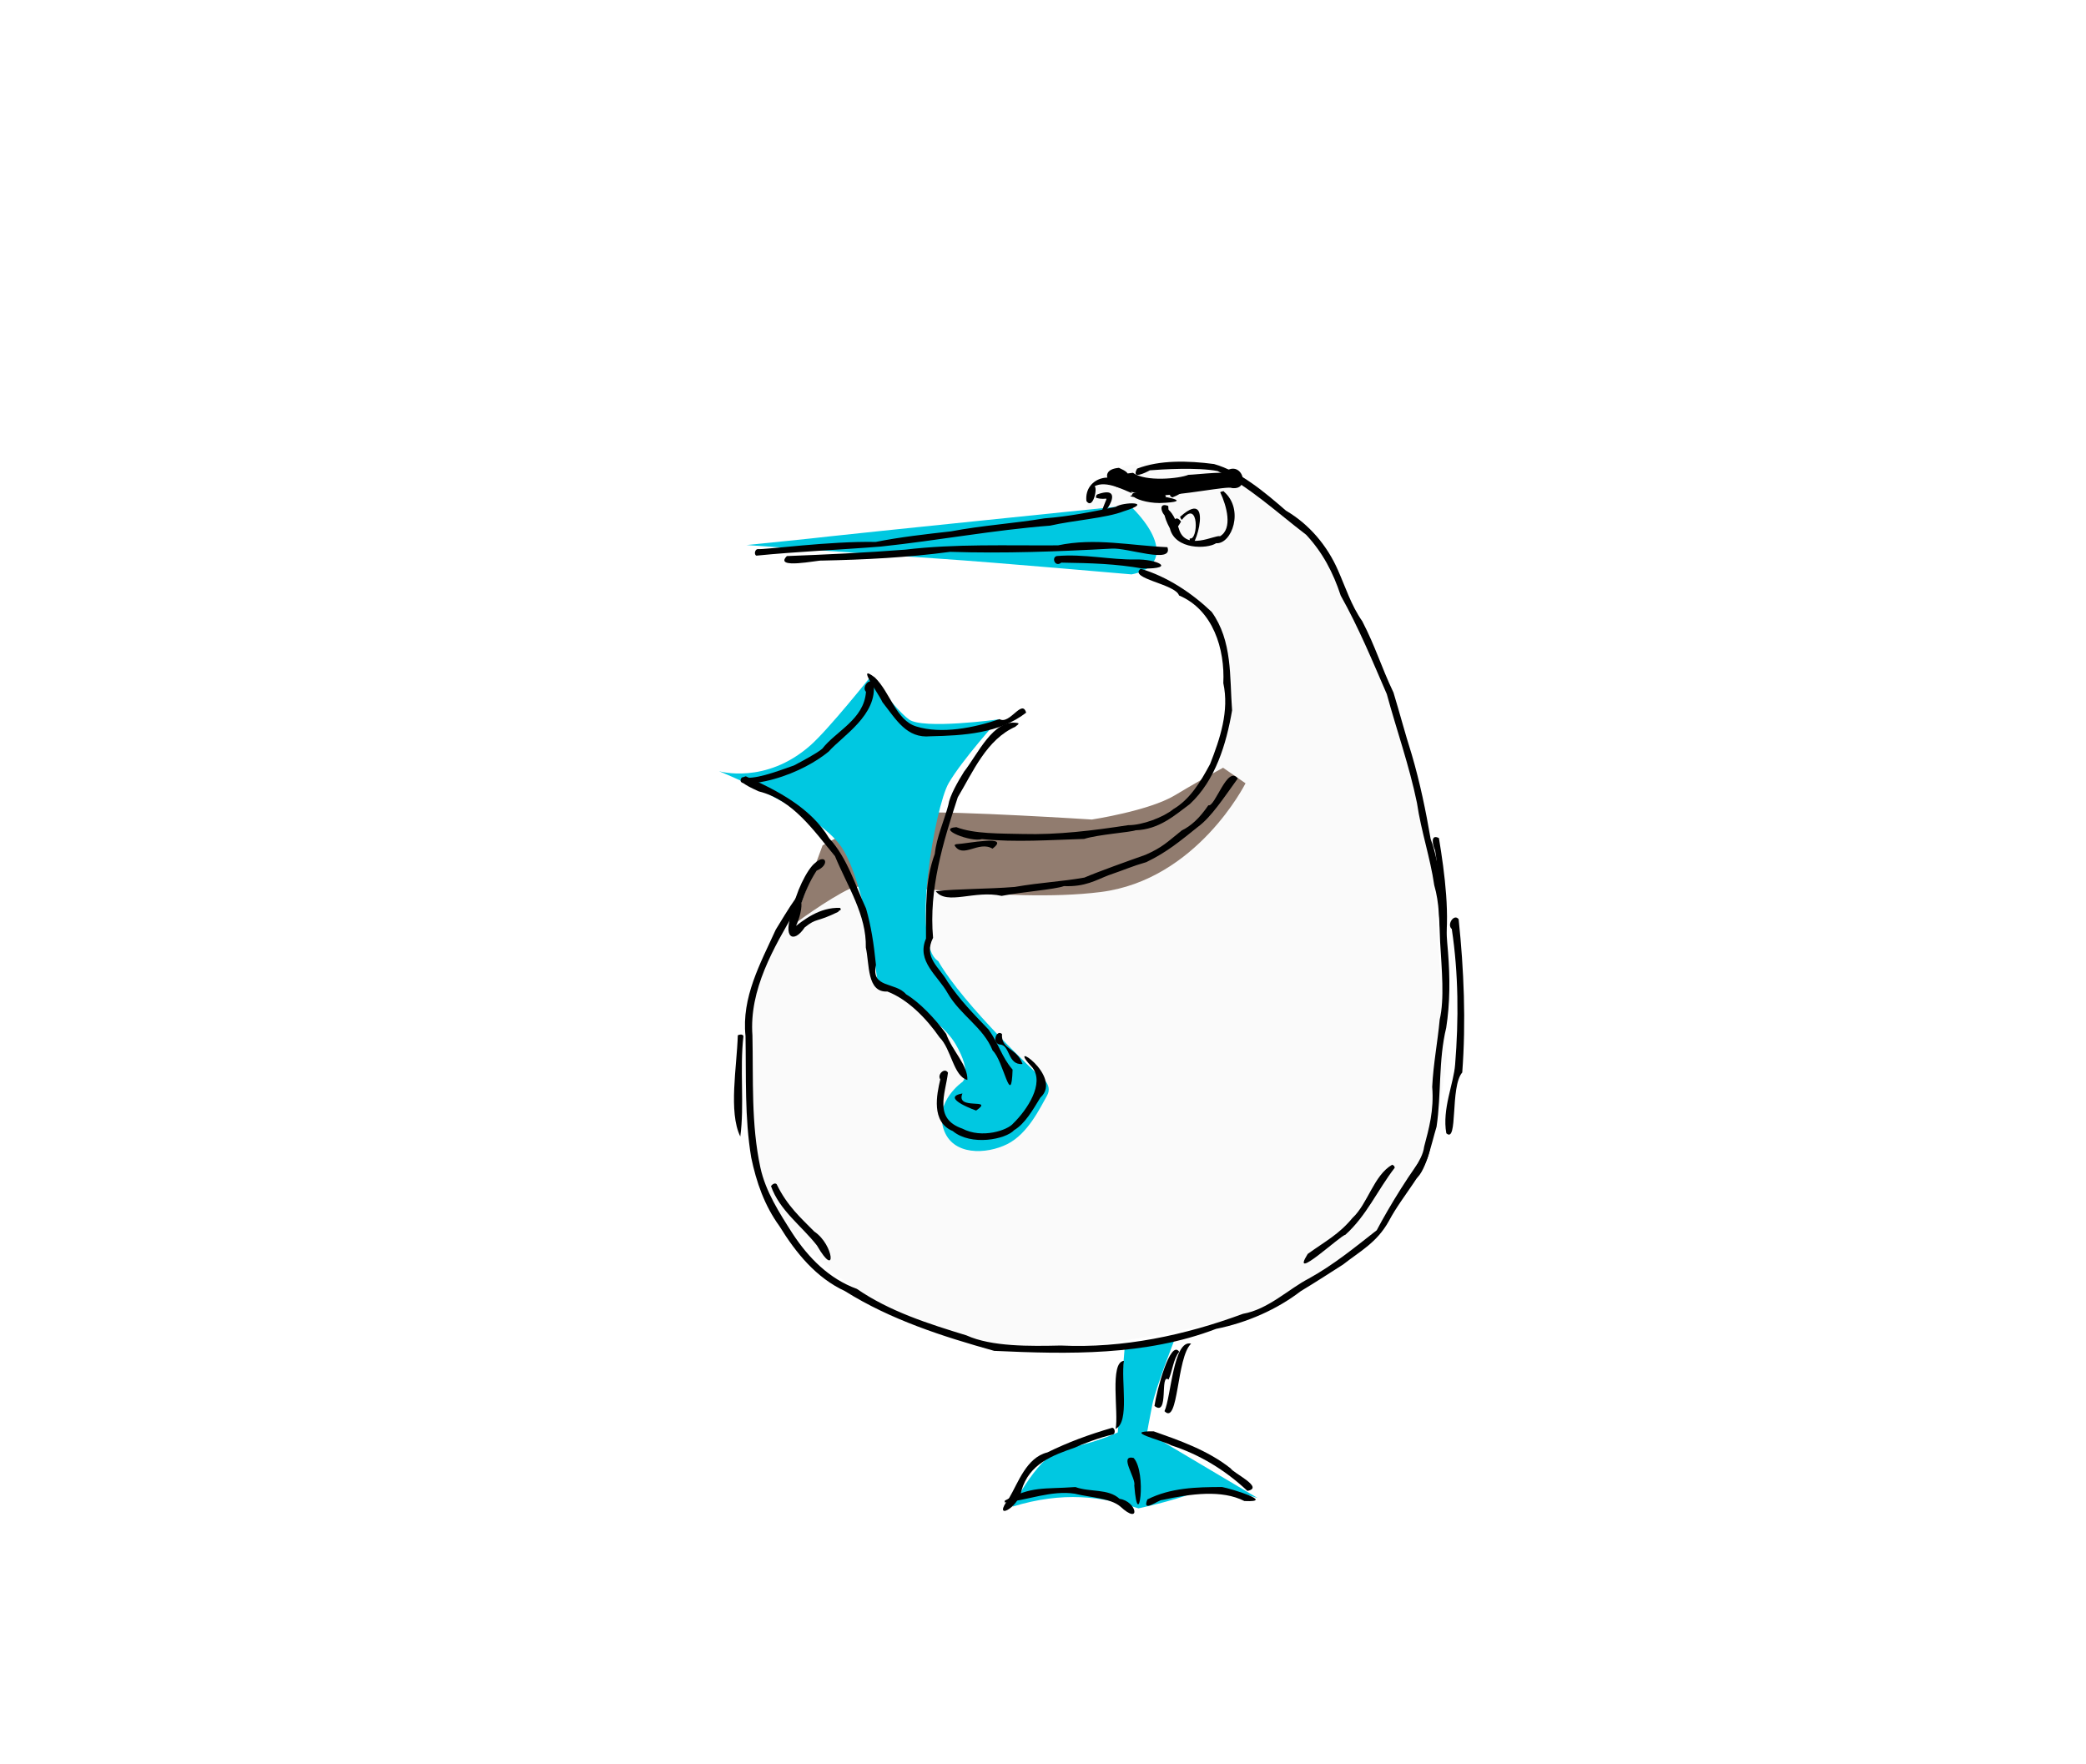
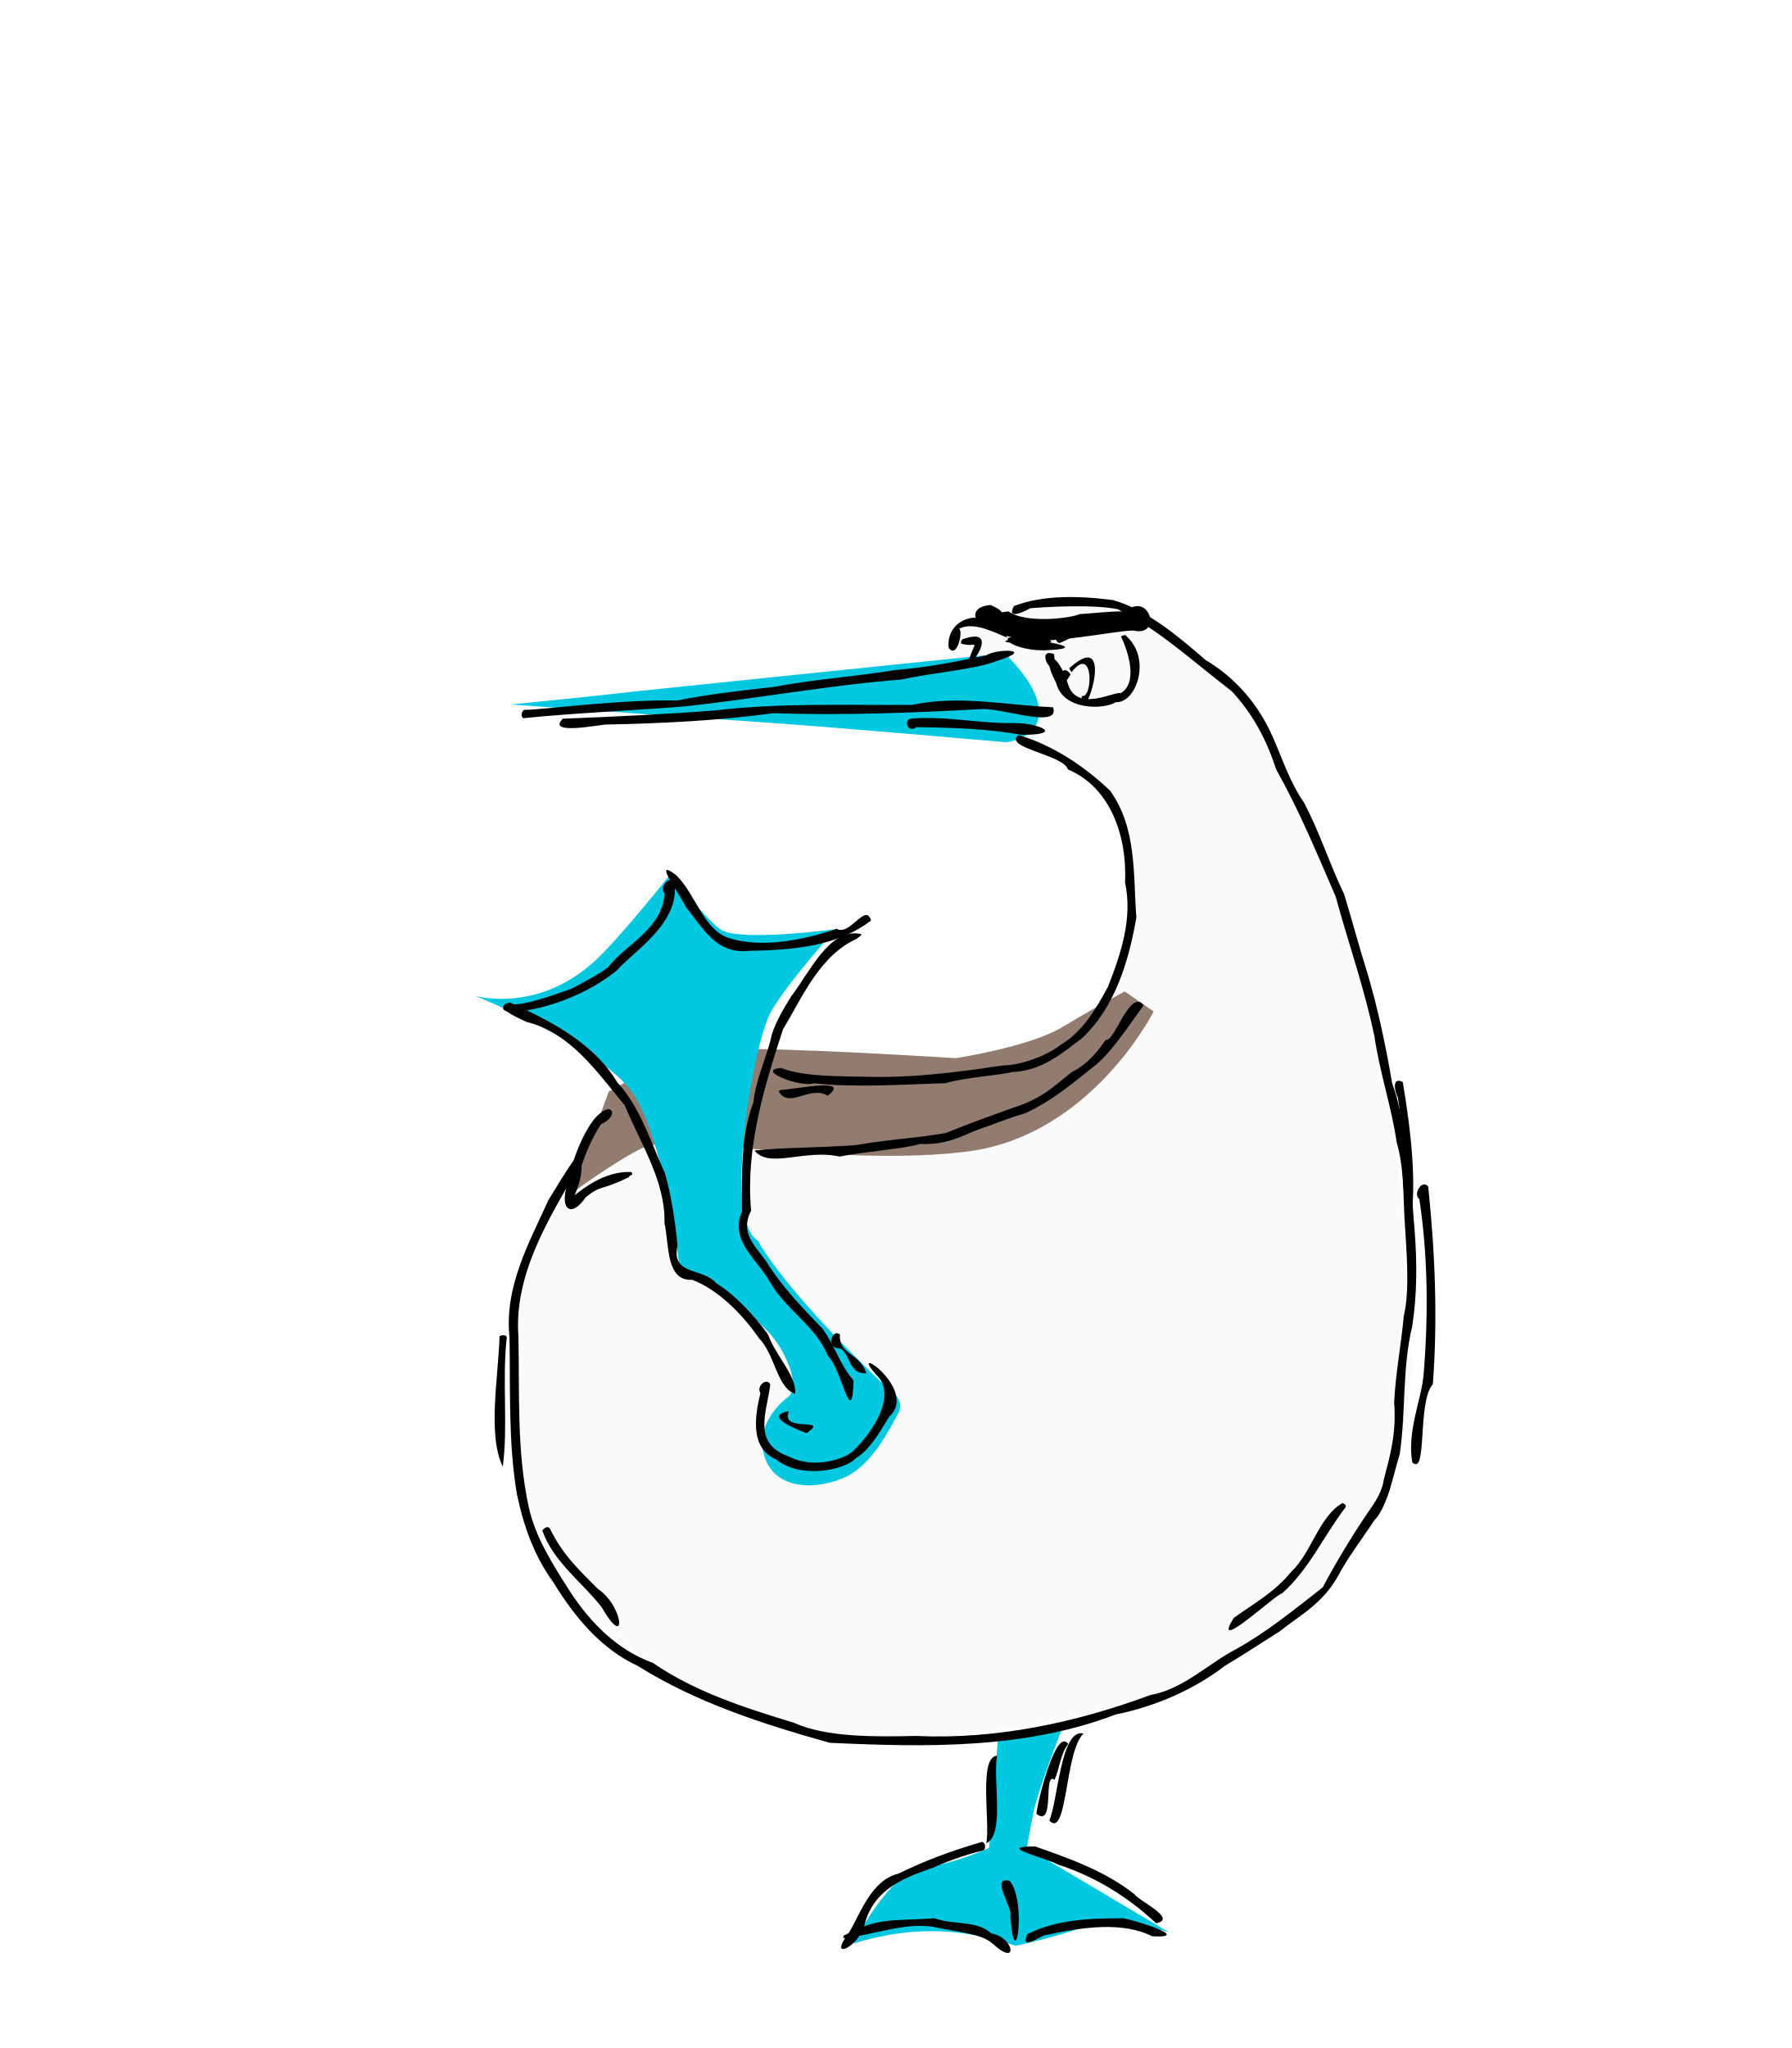
- <svg xmlns="http://www.w3.org/2000/svg" width="840" height="710" viewBox="0 0 222.25 187.854">
+ <svg xmlns="http://www.w3.org/2000/svg" width="560" height="640" viewBox="0 0 148.167 169.333">
  <g>
-     <path d="M123.454 61.378s-8.697-3.148-7.673-7.44c1.217-5.095 5.892-4.522 8.832-4.683 7.94-.434 15.907 8.777 16.743 10.03 13.34 24.633 11.032 37.53 12.787 53.474-1.266 10.339-4.197 20.38-22.552 27.667-29.75 7.265-33.838.659-41.616-3.953-15.706-11.252-10.758-30.683-6.743-37.664 8.954-7.186 25.198-7.434 36.734-6.044 4.76-4.364 10.187-7.615 11.392-17.902-.24-5.692-1.528-10.86-7.904-13.485z" fill="#fafafa" fill-rule="evenodd" />
-     <path d="M132.702 83.45s-5.15 10.3-15.45 11.587c-10.3 1.287-24.28-1.472-26.67-.368-2.391 1.104-6.07 3.863-6.07 3.863l3.127-8.461s5.518-3.31 9.932-3.495c4.414-.184 18.76.736 18.76.736s6.07-.92 8.83-2.575a143.051 143.051 0 0 1 5.15-2.943z" fill="#917c6f" fill-rule="evenodd" />
-     <path d="M110.63 114.533s-7.909-7.357-10.668-12.139c-2.943-1.84-.326-16.466 1.104-18.945 1.427-2.473 5.334-6.805 5.334-6.805s-8.093 1.104-9.565 0c-1.471-1.104-4.046-4.598-4.046-4.598s-4.465 5.612-6.438 7.357c-4.782 4.23-9.748 2.759-9.748 2.759s10.484 4.23 13.06 8.093c2.574 3.862 3.862 14.53 3.862 14.53s6.437 3.31 8.276 6.438c1.84 3.127.736 4.046.736 4.046s-2.943 2.023-2.023 4.966c.92 2.943 4.598 2.76 6.805 1.656 2.207-1.104 3.495-3.863 4.23-5.15.736-1.288-.919-2.208-.919-2.208zM120.378 53.837s-30.532 3.127-32.003 3.31c-1.472.184-8.83.92-8.83.92s15.267 1.104 20.785 1.472c5.518.367 20.232 1.655 20.232 1.655 3.593-.682 3.58-3.67-.184-7.357zM125.16 142.675s-2.023 5.15-2.39 6.989c-.369 1.84-.552 2.943-.552 2.943l11.771 6.99s-4.414-1.472-6.805-.553c-2.391.92-5.886 1.656-5.886 1.656-3.931-1.273-8.034-1.836-13.427-.184 0 0 2.943-5.886 5.702-6.254 2.759-.368 5.518-1.655 5.518-1.655l.735-9.013z" fill="#00c8e1" fill-rule="evenodd" />
-     <g>
-       <path d="M80.723 58.503c.816.072 7.681-.865 12.574-.765 2.583-.52 5.345-.826 8.039-1.13 3.296-.63 6.63-.83 9.945-1.383 2.59-.197 5.092-.695 7.577-1.217.779-.558 4.235-.586.871.462-1.824.724-5.36.96-7.842 1.53-6.017.467-12.014 1.593-18.033 2.229-4.395.354-8.858.528-13.28.97-.256-.138-.14-.677.15-.696zM83.837 59.243c4.231-.164 8.425-.361 12.612-.684 5.319-.636 10.808-.42 16.275-.458 3.94-.835 7.779.033 11.657.196.65 1.853-4.277.02-5.955.153-5.688.31-11.425.529-17.188.342-4.52.606-9.115.838-13.713.933-.337-.061-5.128.97-3.688-.482zM130.413 52.386c2.171 1.897.836 5.601-.843 5.49-.937.62-4.36.721-4.926-1.58-1.448-2.709.022-2.876.949.002.684 2.525 3.928.625 4.383.837 1.397-.803.704-3.262.043-4.661-.117-.039.42-.23.394-.088zM115.75 53.379c-.276-2.579 3.227-3.635 4.857-.832-1.066-.424-3.061-1.535-4.255-.566.786-.985.228 2.558-.602 1.398z" />
-       <path d="M112.595 59.24c2.89-.249 5.688.408 8.408.367 2.167-.067 4.451.99.773.967-2.896-.507-5.516-.585-8.705-.632-.66.537-1.08-.56-.476-.702zM121.533 60.592c2.82.841 5.416 2.555 7.564 4.6 2.226 3.088 1.908 6.938 2.175 10.49-.618 3.603-1.772 7.438-4.503 9.984-1.63 1.213-3.279 2.707-5.777 2.79-.583.22-3.98.444-5.485.922-3.593.106-7.299.385-10.889.016-1.145.368-4.908-1.114-2.726-1.27 1.903.732 4.7.67 7.026.727 3.833.103 7.52-.364 11.285-.938 1.506.01 3.76-.844 4.815-1.712 1.75-1.03 2.879-2.868 3.91-4.802 1.062-2.708 2.055-5.655 1.408-8.62.181-3.61-1.078-7.802-4.719-9.34-.372-1.228-5.436-1.8-4.084-2.846zM84.782 96.944c-2.364 4.06-4.973 8.482-4.615 13.37.102 4.724-.15 9.43.845 14.066.553 2.56 2.008 4.813 3.44 7.052 1.69 2.578 3.89 4.815 6.837 5.88 3.508 2.414 7.629 3.72 11.683 4.958 2.68 1.214 6.75 1.155 10.049 1.081 6.648.313 13.22-1.093 19.408-3.378 2.716-.48 4.903-2.68 7.043-3.773 2.614-1.454 4.773-3.22 7.211-5.132 1.283-2.43 3.676-6.401 5.7-8.84-.284 2.412-2.917 5.04-4.407 7.858-1.286 2.316-3.078 3.217-4.886 4.639-1.351.856-2.794 1.806-4.5 2.833-2.518 1.937-5.72 3.357-9.02 4.017-7.527 2.885-15.739 2.71-23.648 2.344-5.502-1.538-11.035-3.317-15.897-6.366-3.068-1.42-5.22-4.063-6.973-6.911-1.61-2.22-2.465-4.686-3.016-7.323-.71-4.245-.528-8.599-.605-12.933-.44-4.136 1.582-7.74 3.22-11.342.911-1.49 3.937-6.552 2.13-2.1zM79.209 110.383c-.407 3.487.117 7.41-.336 10.699-1.278-2.62-.359-7.438-.265-10.784.176-.085.502-.16.6.085z" />
-       <path d="M121.154 49.926c2.423-.928 5.402-.854 8.195-.488 2.759.784 5.35 2.958 7.663 4.966 2.507 1.466 4.419 3.774 5.535 6.336.813 1.82 1.397 3.73 2.598 5.45 1.422 2.749 1.986 4.783 3.323 7.596.701 2.303 1.198 4.243 1.95 6.614.872 2.978 1.493 5.972 2.008 8.986.556 1.48.795 3.006 1.126 4.904.511 2.144.467 4.437.724 7.13.22 2.733.218 5.46-.192 8.082-.838 3.435-.511 7.06-1.028 10.541-.56 1.824-1.186 5.102-2.42 5.68-.711-.753.88-1.832 1.104-3.583.49-1.861 1.06-3.839.852-6.347.12-2.47.576-4.752.797-7.16.518-2.178.22-5.348.048-8.253-.103-2.316-.066-4.13-.63-6.078-.417-2.908-1.397-5.745-1.84-8.765-.812-3.955-2.177-7.782-3.209-11.58-1.536-3.546-2.991-7.075-4.914-10.506-.805-2.452-1.919-4.587-3.683-6.48-3.093-2.358-6.099-5.162-9.43-6.783-2.123-.424-6.054-.176-7.22-.081-.534.29-2.02 1.015-1.357-.181z" />
-       <path d="M155.41 97.935c.56 5.393.794 10.9.383 16.326-1.315 1.503-.426 7.636-1.698 6.476-.465-2.586.794-5.304.939-7.323.386-4.756.364-9.698-.356-14.441-.57-.456.253-1.692.732-1.038zM153.308 89.288c.632 3.811 1.22 8.39.599 11.91-.961-3.006-.391-7.215-1.01-10.627-.237-.435-.551-1.785.411-1.283zM101 114.283c-.277 2.283-1.546 4.9 1.542 5.963 2.09 1.101 4.828.163 5.413-.562 1.501-1.46 3.34-4.26 2.048-5.938-3.118-3.308 3.395.881.839 3.195-.807 1.322-1.638 2.778-2.782 3.457-.92 1.004-4.615 1.716-6.551.102-2.324-.961-1.711-3.887-1.327-5.503-.363-.527.485-1.317.817-.714zM109.33 75.926c-2.857 2.213-6.663 2.441-10.199 2.516-2.54.246-3.641-1.77-5.115-3.637-.454-1.003-2.87-4.208-.803-2.625 1.637 1.584 2.245 4.553 4.408 5.216 2.694.84 6.17.142 8.869-.78 1.092.632 2.392-2.198 2.84-.69z" />
-       <path d="M93.071 72.798c.465 3.366-3.317 5.61-4.775 7.268-1.256 1.038-3.351 2.247-5.86 2.942-.536.163-4.31 1.08-3.386-.19 1.32.264 3.415-.512 5.536-1.265.863-.453 2.48-1.314 3.022-1.787 1.466-1.888 4.443-3.108 4.658-6.06-.504-.503.416-1.584.805-.908z" />
-       <path d="M79.46 82.705c3.367 1.525 6.913 3.333 8.885 6.607 1.93 2.067 2.843 5.155 3.929 7.484.536 1.864.824 3.743 1.054 6.004-.559 2.53 2.083 1.786 3.21 3.13 1.411.84 3.058 2.553 4.27 4.217.648 1.817 2.325 3.334 2.26 4.907-1.483-.38-1.708-3.29-2.965-4.534-1.447-2.086-3.415-4.06-5.554-4.883-2.219.122-1.896-2.94-2.302-4.687.089-3.46-1.958-6.532-3.284-9.736-2.235-2.666-4.445-5.99-8.126-6.903-.437-.228-2.94-1.2-1.376-1.606zM108.224 77.408c-3.111 1.353-4.554 4.825-6.178 7.53-1.59 4.851-3.095 9.806-2.634 14.976-1.07 2.106.689 3.137 1.538 4.663 1.348 2.003 2.802 3.472 4.373 5.108 1.102 1.518 1.378 2.906 2.563 4.27-.144 4.272-.96-.97-2.124-2.028-.996-2.491-3.44-3.75-4.813-6.146-1.02-1.829-3.34-3.373-2.289-5.788-.004-3.158-.12-6.188.938-9.018.196-1.82.98-3.472 1.439-5.21.153-1.006 1.015-2.483 1.673-3.547 1.487-1.892 3.127-5.637 5.672-5.193.432.046-.312.402-.158.383zM119.748 144.986c-.342 2.097.645 6.54-.887 7.238.347-1.668-.672-7.124.887-7.238zM118.594 152.824c-1.44.315-3.45 1.092-4.083 1.405-2.348.82-4.857 1.7-5.682 4.582-.379 1.968-3.213 3.278-1.32.804.97-1.637 1.84-4.326 4.08-4.876 2.221-1.086 4.317-1.865 6.924-2.63.29.05.353.602.08.715z" />
-       <path d="M107.052 159.88c2.906-1.582 4.066-1.205 7.527-1.452 1.57.573 3.486.135 4.708 1.258 1.847.259 2.319 2.89.079.82-1.047-.894-3.127-.948-4.864-1.37-2.492-.382-5.013.701-7.459.933l.01-.188zM122.25 159.747c2.474-1.248 5.211-1.316 7.954-1.322 1.001.185 5.77 1.652 2.38 1.494-2.42-1.227-5.692-.782-8.756-.113-.353-.058-2.215 1.462-1.579-.059zM132.902 158.838c-2.327-2.184-5.041-3.86-8.119-4.855-1.093-.59-5.267-1.522-1.87-1.493 2.693.955 5.74 1.996 8.21 3.956.3.512 3.626 2.042 1.78 2.392zM123.002 149.788c.218-1.601 1.702-7.173 2.64-5.764-.622.708-.734 2.082-1.136 2.956-.98-.754.082 4.037-1.504 2.808z" />
-       <path d="M120.785 155.33c1.441 1.603.48 8.214.067 2.93.211-.756-1.7-3.315-.067-2.93zM126.907 143.151c-1.573 1.468-1.321 8.77-2.837 7.194.709-1.535.936-7.679 2.837-7.194zM148.6 124.412c-1.864 2.42-2.998 5.111-5.272 7.15-.48.028-5.974 5.18-3.999 2.03 1.897-1.365 3.307-2.067 4.767-3.83 1.648-1.531 2.267-4.548 4.234-5.676l.218.14.052.186zM82.745 126.157c1.133 2.342 2.604 3.617 4.013 5.051 2.11 1.405 2.427 5.197.288 1.49-1.628-2.089-3.989-3.729-4.902-6.335.124-.163.393-.387.601-.206zM119.217 49.844c2.957 1.303-2.379.948 1.494.528 1.328.988 4.971.615 5.896.217.888-.025 5.326-.544 3.453.09 2.13-2.35 3.442 1.634 1.169 1.314-.323-.254-5.54.835-7.867.773-1.533-.027-4.619-.498-3.037-1.063-1.508 1.13-3.848-1.633-1.108-1.86zM124.47 53.905c.29 2.774-1.766-.687.001 0z" />
-       <path d="M124.64 52.654c2.38-2.96 3.086-.67.238.342l-.202-.155-.036-.187zM101.861 89.94c1.172-.044 5.918-1.068 3.883.475-1.488-.894-3.17 1.139-4.057-.373l.174-.101zM131.875 82.938c-1.469 2.026-2.83 4.129-4.263 5.168-1.944 1.55-3.214 2.64-5.479 3.745-1.628.472-2.086.733-4.028 1.397-1.321.51-2.482 1.255-4.749 1.156-.975.363-4.505.62-6.632 1.044-2.89-.647-5.822 1.036-7.028-.5 2.335-.267 5.43-.216 8.408-.454 2.972-.507 4.843-.544 7.43-.997 1.549-.66 4.49-1.709 6.526-2.432 1.788-.788 2.276-1.33 3.856-2.595.953-.464 1.848-1.244 2.828-2.678.707.237 2.026-4.325 3.13-2.854zM89.322 97.139c-2.405 1.186-2.262.602-3.585 1.667-1.191 1.786-2.403 1.113-1.308-1.726.269-1.841 1.56-4.5 2.416-5.141 1.158-1.059 1.606.227.159.819-.815 1.263-1.216 2.315-1.616 3.444.099 1.832-1.642 4.47-1.018 2.79 1.252-.994 2.945-2.347 5.125-2.269.274.284-.187.255-.173.416zM125.774 55.027c4.02-3.573.954 5.588.982 2.33.92.32 1.027-4.316-.817-1.997-.01.139-.3-.345-.165-.333zM125.83 55.574c-1.32 2.398-1.035-1.457 0 0z" />
-       <path d="M122.425 52.528c5.229.977-5.798.411-.519.115 1.802.148 5.782.81 1.634.95-2.812-.027-4.638-1.65-.492-.987 3.414.03-1.858 1.569-.623-.078zM106.756 110.158c-.106 1.704 1.588 1.459 2.19 3.201-1.638.145-1.285-2.074-2.447-2.078-.854-.178-.33-1.637.257-1.123zM102.54 116.498c-.78 1.867 3.48.403 1.465 1.817.266.104-4.006-1.371-1.464-1.817zM116.936 52.663c3.648-1.284-.411 3.81.642 1.286.512-1.356.464-.536-.798-.917-.053-.13.022-.32.156-.37z" />
+     <path d="M86.16 61.558s-8.697-3.148-7.673-7.44c1.217-5.095 5.892-4.522 8.832-4.682 7.94-.435 15.907 8.776 16.742 10.03 13.34 24.632 11.033 37.53 12.788 53.473-1.266 10.339-4.197 20.38-22.552 27.667-29.75 7.265-33.838.659-41.616-3.952C36.974 125.4 41.923 105.97 45.938 98.99c8.954-7.186 25.197-7.435 36.734-6.045 4.76-4.363 10.187-7.615 11.392-17.902-.24-5.692-1.528-10.86-7.905-13.485z" fill="#fafafa" fill-rule="evenodd" />
+     <path d="M95.407 83.63s-5.15 10.3-15.45 11.587c-10.3 1.288-24.278-1.471-26.67-.368-2.39 1.104-6.07 3.863-6.07 3.863l3.128-8.46s5.518-3.312 9.932-3.495c4.414-.184 18.76.735 18.76.735s6.07-.92 8.83-2.575a143.051 143.051 0 0 1 5.15-2.943z" fill="#917c6f" fill-rule="evenodd" />
+     <path d="M73.336 114.714s-7.91-7.357-10.668-12.14c-2.943-1.839-.326-16.466 1.103-18.944 1.427-2.474 5.334-6.806 5.334-6.806s-8.092 1.104-9.564 0c-1.471-1.103-4.046-4.598-4.046-4.598s-4.465 5.612-6.438 7.357c-4.782 4.23-9.748 2.76-9.748 2.76s10.484 4.23 13.059 8.092c2.575 3.863 3.862 14.53 3.862 14.53s6.438 3.311 8.277 6.438c1.84 3.127.736 4.047.736 4.047s-2.943 2.023-2.023 4.966c.92 2.942 4.598 2.759 6.805 1.655 2.207-1.104 3.495-3.863 4.23-5.15.736-1.288-.92-2.207-.92-2.207zM83.084 54.017s-30.532 3.127-32.004 3.31c-1.471.185-8.828.92-8.828.92s15.266 1.104 20.784 1.472c5.518.368 20.232 1.655 20.232 1.655 3.593-.682 3.58-3.67-.184-7.357zM87.866 142.855s-2.023 5.15-2.39 6.99c-.369 1.839-.553 2.942-.553 2.942l11.772 6.99s-4.414-1.472-6.806-.552c-2.39.92-5.885 1.655-5.885 1.655-3.931-1.273-8.034-1.836-13.427-.184 0 0 2.943-5.886 5.702-6.253 2.759-.368 5.518-1.656 5.518-1.656l.735-9.012z" fill="#00c8e1" fill-rule="evenodd" />
+     <g stroke-width=".573">
+       <path d="M43.429 58.683c.816.073 7.68-.865 12.574-.765 2.583-.519 5.345-.826 8.039-1.129 3.296-.631 6.63-.831 9.945-1.384 2.59-.197 5.092-.695 7.576-1.217.78-.558 4.236-.586.872.462-1.824.725-5.36.96-7.843 1.53-6.016.468-12.013 1.593-18.032 2.23-4.395.354-8.858.527-13.28.97-.257-.138-.14-.678.149-.697zM46.543 59.424c4.231-.165 8.425-.362 12.612-.685 5.319-.636 10.808-.419 16.274-.458 3.94-.835 7.78.033 11.658.196.65 1.853-4.277.021-5.955.154-5.688.31-11.425.528-17.188.34-4.52.608-9.116.84-13.713.934-.337-.061-5.128.97-3.688-.481zM93.119 52.566c2.171 1.897.836 5.601-.843 5.49-.937.62-4.36.721-4.926-1.58-1.448-2.709.021-2.875.948.002.685 2.526 3.929.625 4.383.838 1.398-.804.704-3.263.043-4.662-.116-.038.42-.23.395-.088zM78.456 53.559c-.277-2.578 3.226-3.634 4.857-.832-1.066-.424-3.062-1.534-4.255-.566.786-.984.228 2.559-.602 1.398z" />
+       <path d="M75.301 59.42c2.89-.249 5.688.409 8.408.368 2.167-.068 4.451.99.773.967-2.896-.507-5.516-.586-8.705-.633-.661.537-1.08-.56-.476-.701zM84.239 60.772c2.82.841 5.416 2.555 7.564 4.6 2.226 3.089 1.908 6.938 2.175 10.49-.619 3.604-1.772 7.438-4.503 9.984-1.63 1.213-3.28 2.708-5.777 2.79-.583.22-3.98.444-5.486.922-3.592.106-7.298.385-10.888.016-1.146.368-4.909-1.113-2.726-1.27 1.903.732 4.7.67 7.026.727 3.833.103 7.52-.364 11.285-.937 1.506.01 3.76-.845 4.815-1.712 1.75-1.03 2.879-2.87 3.91-4.802 1.062-2.708 2.055-5.655 1.408-8.62.18-3.611-1.078-7.803-4.719-9.34-.372-1.23-5.436-1.8-4.084-2.847zM47.488 97.125c-2.365 4.06-4.973 8.482-4.615 13.37.102 4.724-.15 9.43.844 14.065.554 2.56 2.009 4.813 3.44 7.052 1.691 2.578 3.891 4.815 6.838 5.88 3.507 2.414 7.628 3.72 11.683 4.958 2.68 1.214 6.75 1.155 10.049 1.082 6.648.312 13.22-1.093 19.408-3.38 2.716-.479 4.903-2.678 7.043-3.771 2.614-1.454 4.772-3.222 7.211-5.133 1.283-2.43 3.676-6.4 5.7-8.84-.284 2.412-2.917 5.04-4.407 7.858-1.286 2.316-3.078 3.218-4.886 4.64-1.352.855-2.794 1.805-4.5 2.832-2.518 1.937-5.72 3.357-9.02 4.017-7.527 2.885-15.74 2.71-23.648 2.344-5.502-1.537-11.036-3.316-15.897-6.365-3.068-1.421-5.22-4.064-6.973-6.912-1.61-2.22-2.465-4.686-3.016-7.323-.71-4.245-.528-8.598-.605-12.933-.44-4.135 1.582-7.74 3.22-11.342.91-1.49 3.937-6.552 2.13-2.1zM41.914 110.563c-.406 3.487.117 7.41-.335 10.699-1.278-2.62-.359-7.438-.265-10.784.175-.085.502-.16.6.085z" />
+       <path d="M83.86 50.106c2.423-.928 5.402-.853 8.195-.487 2.759.783 5.35 2.957 7.663 4.965 2.506 1.466 4.419 3.774 5.535 6.337.813 1.819 1.397 3.728 2.598 5.45 1.422 2.748 1.985 4.782 3.323 7.595.701 2.303 1.197 4.244 1.95 6.614.872 2.978 1.493 5.972 2.008 8.986.556 1.48.795 3.007 1.126 4.905.511 2.143.467 4.436.724 7.13.22 2.733.217 5.459-.193 8.081-.837 3.435-.51 7.06-1.028 10.542-.56 1.823-1.185 5.101-2.42 5.68-.71-.754.88-1.833 1.105-3.584.49-1.86 1.06-3.839.852-6.347.12-2.47.576-4.752.797-7.16.518-2.178.22-5.347.048-8.253-.104-2.316-.066-4.13-.63-6.077-.417-2.909-1.397-5.745-1.841-8.765-.811-3.955-2.176-7.783-3.208-11.58-1.536-3.547-2.991-7.076-4.914-10.506-.805-2.453-1.919-4.588-3.683-6.48-3.093-2.359-6.1-5.163-9.43-6.784-2.123-.424-6.054-.176-7.22-.08-.534.29-2.02 1.014-1.357-.182z" />
+       <path d="M118.116 98.115c.56 5.393.794 10.9.382 16.326-1.314 1.504-.425 7.636-1.697 6.476-.465-2.586.793-5.304.938-7.323.387-4.755.365-9.697-.355-14.44-.57-.457.252-1.692.732-1.039zM116.014 89.468c.631 3.812 1.22 8.39.599 11.91-.962-3.005-.392-7.215-1.01-10.626-.237-.435-.551-1.785.411-1.284zM63.705 114.464c-.276 2.282-1.545 4.9 1.543 5.962 2.09 1.102 4.827.164 5.413-.562 1.5-1.46 3.34-4.26 2.047-5.938-3.117-3.308 3.396.882.84 3.196-.807 1.321-1.638 2.777-2.782 3.456-.92 1.004-4.616 1.717-6.551.102-2.324-.96-1.711-3.886-1.327-5.503-.363-.527.485-1.316.817-.713zM72.036 76.106c-2.857 2.214-6.663 2.442-10.2 2.516-2.54.246-3.64-1.77-5.114-3.637-.454-1.002-2.87-4.207-.803-2.625 1.637 1.584 2.244 4.553 4.408 5.216 2.694.84 6.17.142 8.869-.78 1.092.632 2.391-2.198 2.84-.69z" />
+       <path d="M55.777 72.978c.465 3.366-3.317 5.61-4.775 7.268-1.256 1.039-3.351 2.248-5.86 2.942-.536.163-4.31 1.08-3.386-.189 1.32.264 3.415-.513 5.536-1.265.863-.453 2.479-1.315 3.022-1.788 1.466-1.888 4.443-3.108 4.658-6.06-.504-.503.416-1.583.805-.908z" />
+       <path d="M42.166 82.885c3.367 1.526 6.913 3.333 8.885 6.607 1.929 2.068 2.843 5.156 3.928 7.485.537 1.863.825 3.743 1.055 6.003-.559 2.53 2.083 1.787 3.21 3.13 1.41.84 3.057 2.553 4.27 4.218.647 1.816 2.325 3.333 2.26 4.906-1.483-.38-1.708-3.289-2.965-4.534-1.447-2.086-3.415-4.06-5.555-4.883-2.218.122-1.896-2.939-2.301-4.687.089-3.46-1.958-6.531-3.284-9.736-2.235-2.666-4.446-5.99-8.126-6.902-.437-.229-2.94-1.201-1.377-1.607zM70.93 77.588c-3.111 1.353-4.554 4.825-6.178 7.53-1.59 4.852-3.095 9.806-2.635 14.977-1.07 2.105.69 3.136 1.539 4.662 1.348 2.003 2.802 3.473 4.373 5.108 1.102 1.519 1.378 2.906 2.563 4.27-.144 4.272-.96-.97-2.125-2.028-.995-2.49-3.44-3.75-4.812-6.146-1.02-1.829-3.34-3.373-2.29-5.788-.003-3.158-.12-6.188.939-9.018.195-1.82.98-3.472 1.438-5.21.153-1.006 1.016-2.483 1.674-3.546 1.487-1.892 3.127-5.638 5.671-5.193.433.046-.311.402-.157.382zM82.454 145.166c-.343 2.098.644 6.54-.887 7.239.347-1.669-.672-7.125.887-7.239zM81.3 153.004c-1.44.316-3.451 1.092-4.083 1.405-2.348.82-4.857 1.701-5.682 4.582-.379 1.968-3.213 3.278-1.32.804.97-1.637 1.84-4.326 4.08-4.875 2.221-1.087 4.317-1.865 6.923-2.63.29.05.354.601.081.714z" />
+       <path d="M69.758 160.06c2.905-1.582 4.066-1.204 7.527-1.452 1.57.573 3.486.136 4.707 1.258 1.848.26 2.32 2.89.08.82-1.048-.894-3.127-.947-4.865-1.37-2.491-.382-5.012.702-7.458.933l.009-.187zM84.955 159.928c2.475-1.249 5.212-1.316 7.955-1.323 1.001.186 5.769 1.653 2.38 1.494-2.42-1.226-5.692-.782-8.756-.113-.353-.058-2.215 1.462-1.579-.058zM95.608 159.019c-2.327-2.184-5.041-3.86-8.119-4.856-1.093-.59-5.267-1.522-1.87-1.493 2.693.955 5.74 1.996 8.21 3.956.3.513 3.626 2.042 1.779 2.393zM85.708 149.969c.217-1.602 1.702-7.173 2.64-5.764-.622.707-.734 2.081-1.136 2.955-.98-.754.082 4.037-1.504 2.809z" />
+       <path d="M83.49 155.51c1.442 1.603.48 8.215.068 2.93.21-.756-1.7-3.315-.068-2.93zM89.613 143.332c-1.573 1.468-1.321 8.77-2.837 7.194.708-1.536.936-7.68 2.837-7.194zM111.306 124.593c-1.864 2.42-2.998 5.11-5.272 7.149-.48.028-5.974 5.18-3.999 2.031 1.897-1.366 3.307-2.068 4.767-3.83 1.648-1.532 2.267-4.549 4.233-5.676l.219.139.052.186zM45.451 126.337c1.133 2.342 2.604 3.617 4.013 5.052 2.11 1.404 2.427 5.197.288 1.489-1.628-2.088-3.989-3.729-4.902-6.335.124-.163.393-.387.601-.206zM81.923 50.024c2.956 1.303-2.38.948 1.494.529 1.328.988 4.97.615 5.896.217.888-.025 5.325-.544 3.453.09 2.13-2.352 3.442 1.633 1.169 1.314-.323-.255-5.54.834-7.867.772-1.534-.027-4.62-.497-3.037-1.062-1.509 1.13-3.848-1.634-1.108-1.86zM87.176 54.086c.29 2.773-1.767-.687.001 0z" />
+       <path d="M87.346 52.834c2.38-2.959 3.086-.67.238.342l-.202-.155-.036-.187zM64.567 90.12c1.171-.044 5.918-1.068 3.883.475-1.488-.894-3.17 1.14-4.057-.372l.174-.102zM94.58 83.118c-1.468 2.026-2.828 4.13-4.262 5.169-1.944 1.55-3.214 2.639-5.479 3.745-1.628.471-2.087.732-4.028 1.396-1.322.51-2.482 1.256-4.749 1.156-.975.363-4.505.62-6.632 1.044-2.89-.647-5.823 1.037-7.028-.5 2.334-.267 5.429-.215 8.408-.453 2.971-.508 4.843-.545 7.43-.997 1.549-.662 4.49-1.71 6.525-2.432 1.789-.789 2.276-1.33 3.857-2.596.952-.464 1.848-1.244 2.828-2.677.707.237 2.026-4.325 3.13-2.855zM52.027 97.319c-2.404 1.186-2.26.602-3.585 1.667-1.19 1.786-2.403 1.113-1.308-1.725.27-1.842 1.56-4.5 2.417-5.142 1.158-1.058 1.606.227.158.82-.814 1.262-1.215 2.315-1.616 3.443.1 1.833-1.64 4.471-1.017 2.79 1.252-.994 2.944-2.346 5.125-2.269.274.284-.187.255-.174.416zM88.48 55.207c4.02-3.573.954 5.588.982 2.33.92.32 1.027-4.315-.817-1.996-.01.138-.3-.346-.165-.334zM88.535 55.754c-1.32 2.398-1.034-1.457 0 0z" />
+       <path d="M85.13 52.708c5.23.977-5.798.411-.518.116 1.801.147 5.782.809 1.634.95-2.813-.027-4.638-1.65-.493-.988 3.415.03-1.857 1.569-.622-.078zM69.462 110.338c-.106 1.705 1.588 1.46 2.19 3.202-1.638.144-1.285-2.075-2.447-2.078-.854-.179-.331-1.637.257-1.124zM65.247 116.678c-.781 1.867 3.48.403 1.464 1.817.265.105-4.007-1.37-1.464-1.817zM79.642 52.843c3.648-1.284-.411 3.81.642 1.286.512-1.356.464-.535-.798-.917-.054-.13.021-.32.156-.37z" />
    </g>
  </g>
</svg>
